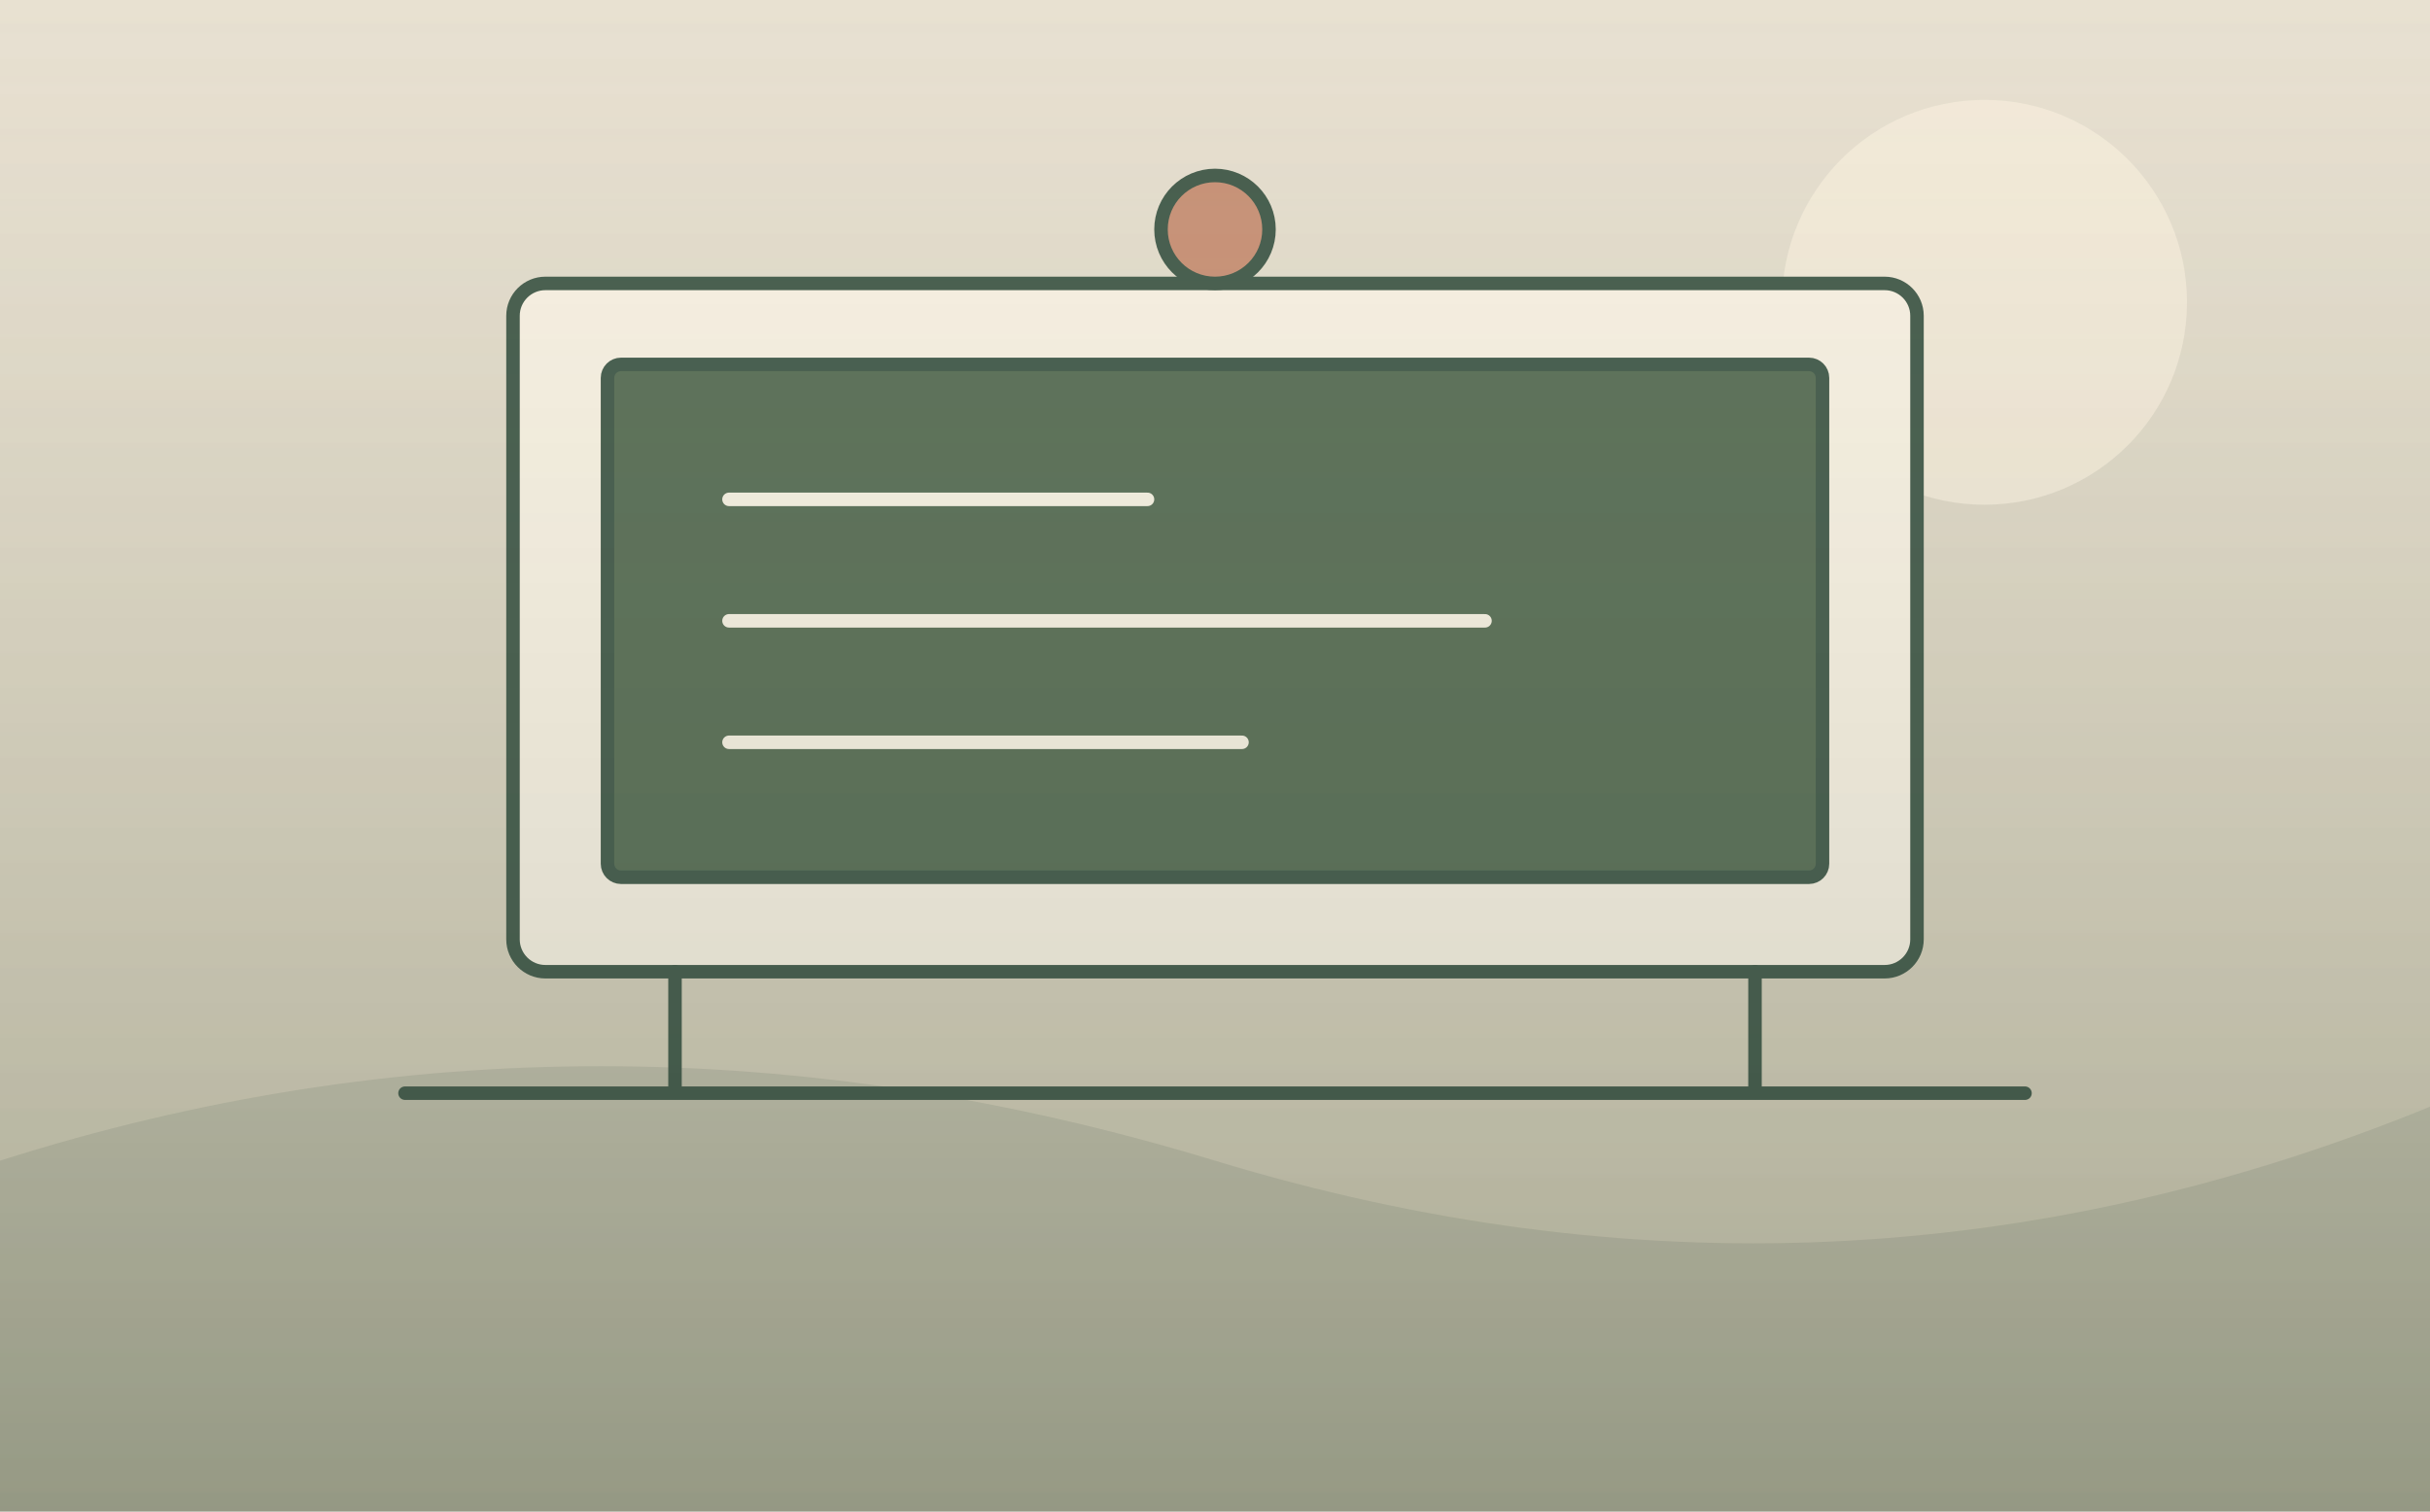
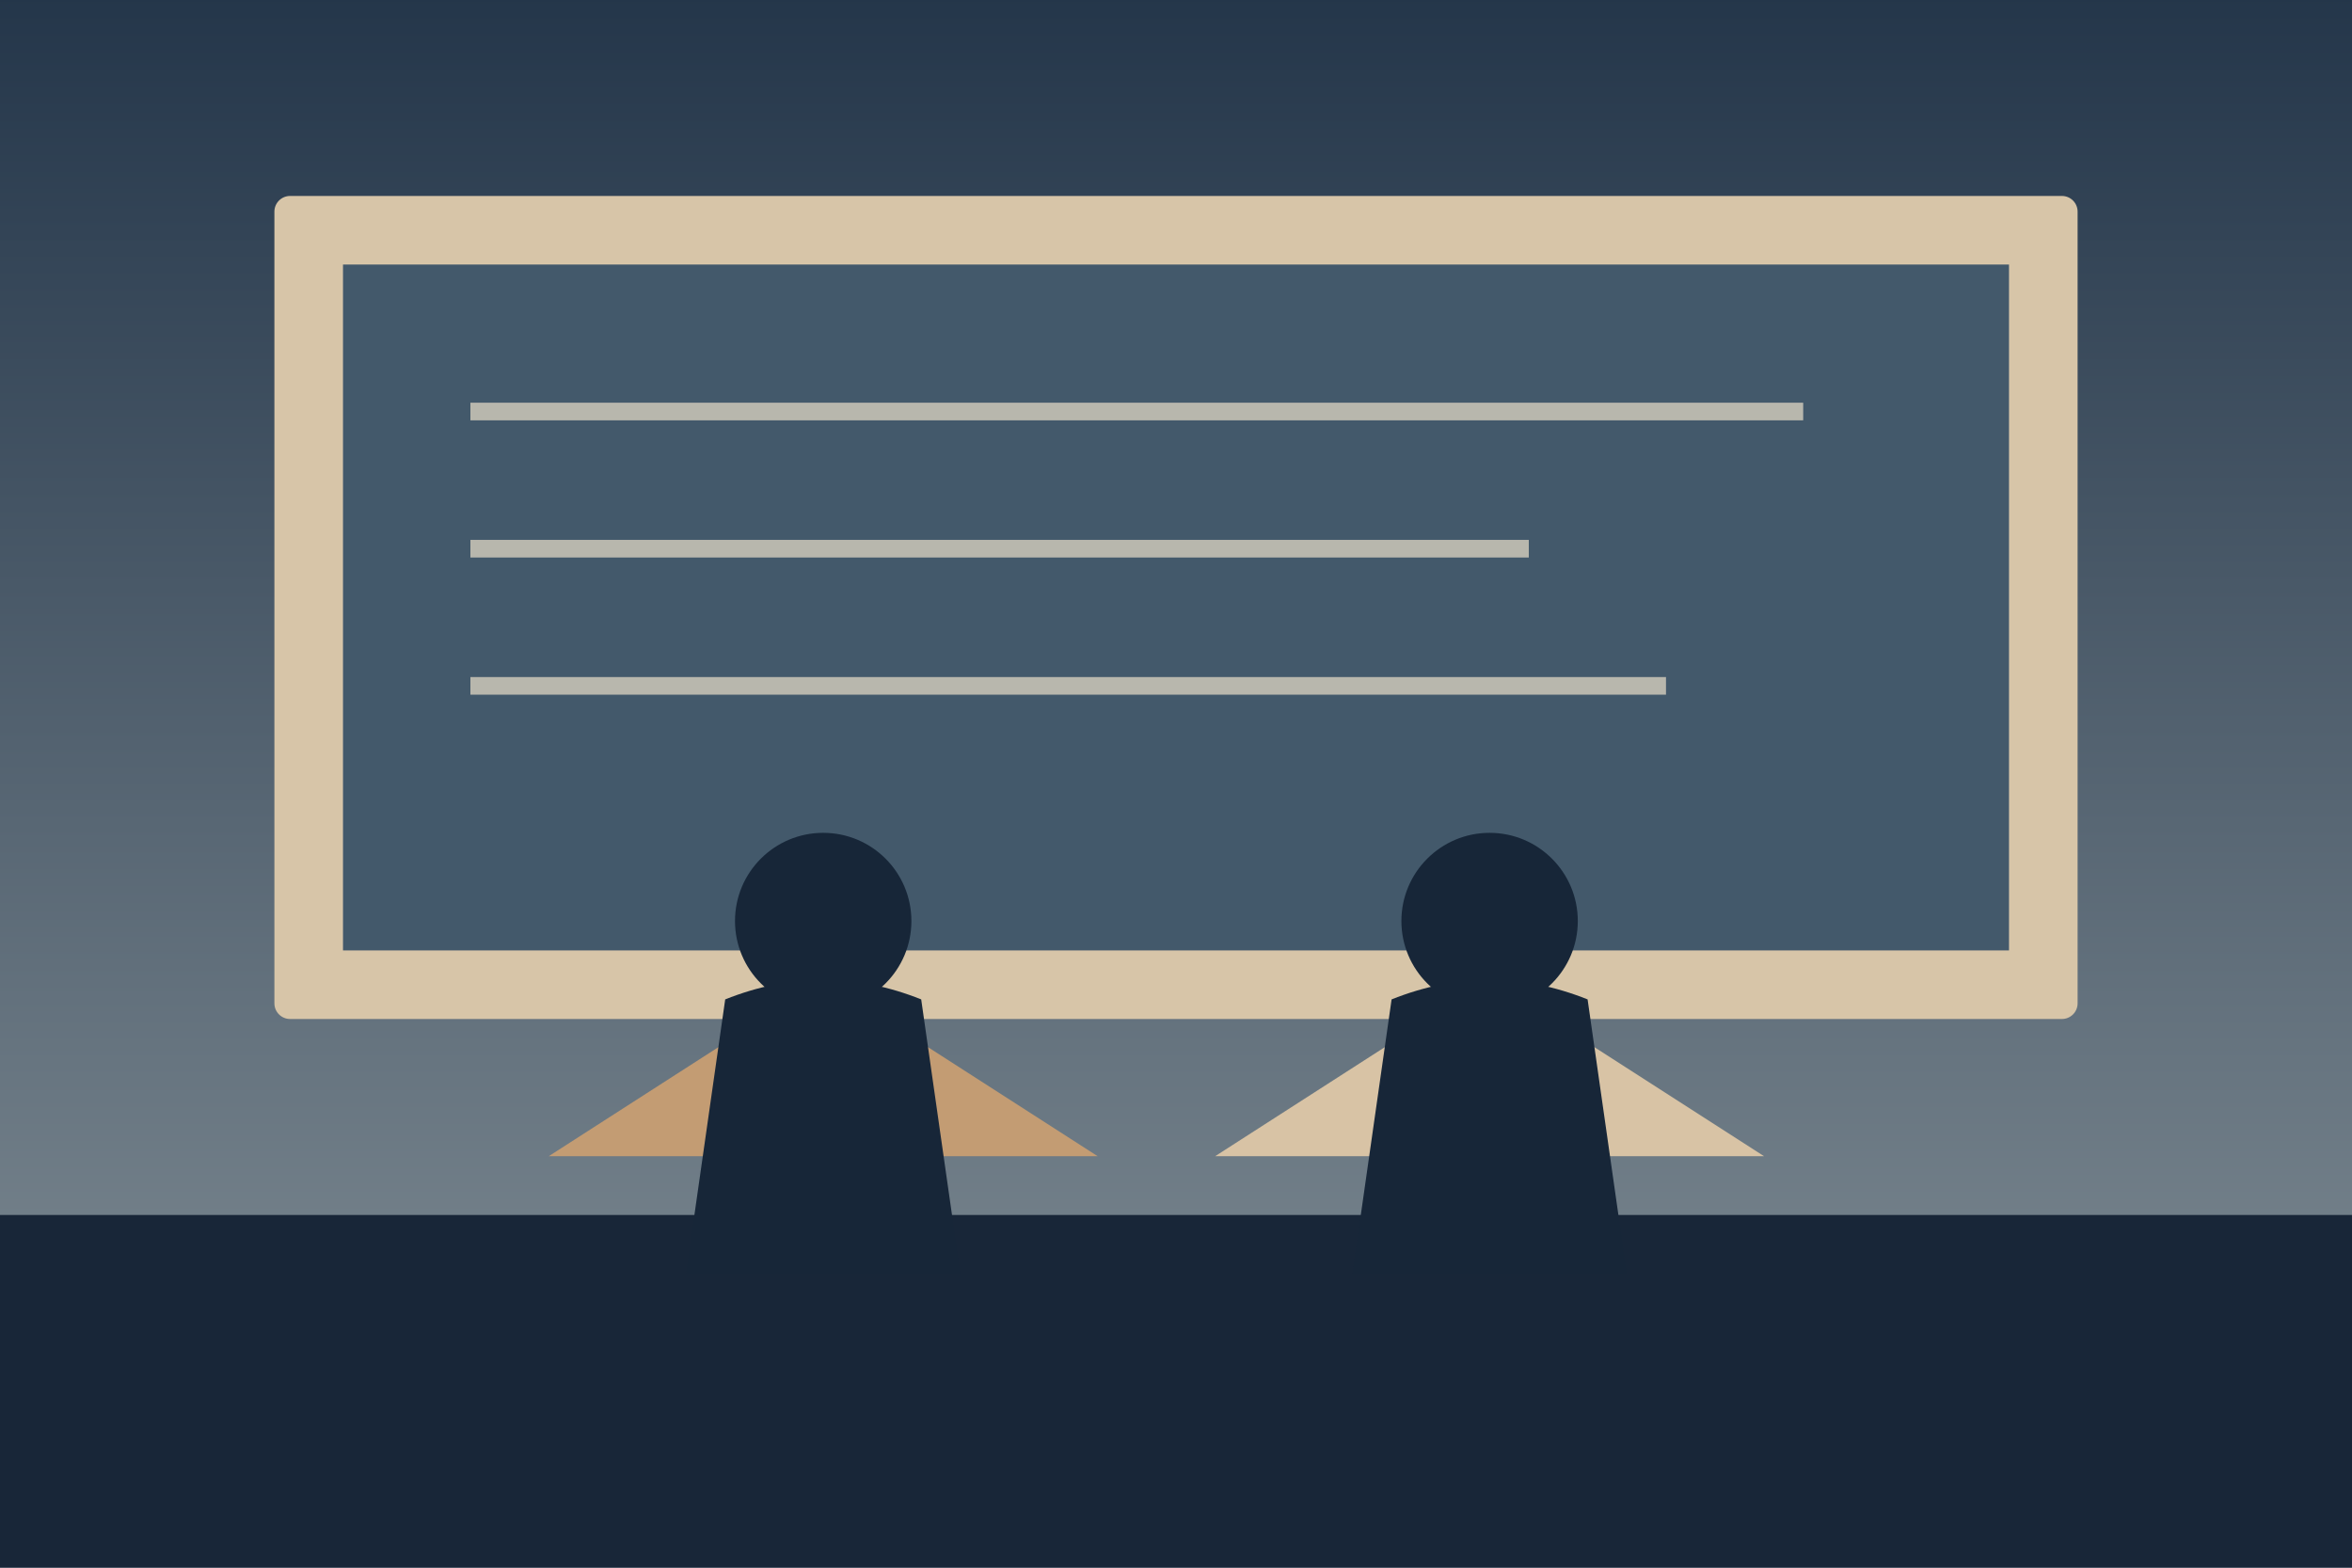
- <svg xmlns="http://www.w3.org/2000/svg" viewBox="0 0 900 560">
+ <svg xmlns="http://www.w3.org/2000/svg" viewBox="0 0 1200 800">
  <defs>
-     <linearGradient id="bg" x2="0" y2="1">
-       <stop stop-color="#e7dfcf" />
-       <stop offset="1" stop-color="#c7c2a9" />
-     </linearGradient>
-     <linearGradient id="shade" x2="0" y2="1">
-       <stop stop-color="#fff" stop-opacity=".05" />
-       <stop offset="1" stop-color="#24382c" stop-opacity=".22" />
+     <linearGradient id="room" x2="0" y2="1">
+       <stop stop-color="#24364a" />
+       <stop offset="1" stop-color="#87939a" />
    </linearGradient>
  </defs>
-   <rect width="900" height="560" fill="url(#bg)" />
-   <circle cx="735" cy="112" r="75" fill="#f7edda" opacity=".68" />
-   <path d="M0 430 Q220 360 450 430 T900 410 V560 H0Z" fill="#3d5544" opacity=".13" />
-   <g stroke="#3d5544" stroke-width="5" stroke-linecap="round" stroke-linejoin="round" fill="none">
-     <rect x="190" y="105" width="520" height="255" rx="12" fill="#f6efdf" />
-     <rect x="225" y="135" width="450" height="190" rx="5" fill="#53694f" />
-     <path d="M270 185h155M270 230h280M270 275h190" stroke="#f5efdf" />
-     <path d="M150 405h600M250 360v45M650 360v45" />
-     <circle cx="450" cy="85" r="20" fill="#c58c70" />
-   </g>
-   <rect width="900" height="560" fill="url(#shade)" />
+   <rect width="1200" height="800" fill="url(#room)" />
+   <rect x="140" y="100" width="920" height="420" rx="8" fill="#d7c5a8" />
+   <rect x="175" y="135" width="850" height="350" fill="#43596b" />
+   <path d="M240 210 H920 M240 280 H780 M240 350 H850" stroke="#e9dec9" stroke-width="9" opacity=".7" />
+   <path d="M0 620 H1200 V800 H0Z" fill="#182638" />
+   <path d="M280 590 L420 500 L560 590Z" fill="#c39c73" />
+   <path d="M620 590 L760 500 L900 590Z" fill="#d8c3a5" />
+   <circle cx="420" cy="470" r="45" fill="#172638" />
+   <circle cx="760" cy="470" r="45" fill="#172638" />
+   <path d="M370 510 Q420 490 470 510 L490 650 H350Z M710 510 Q760 490 810 510 L830 650 H690Z" fill="#172638" />
</svg>
